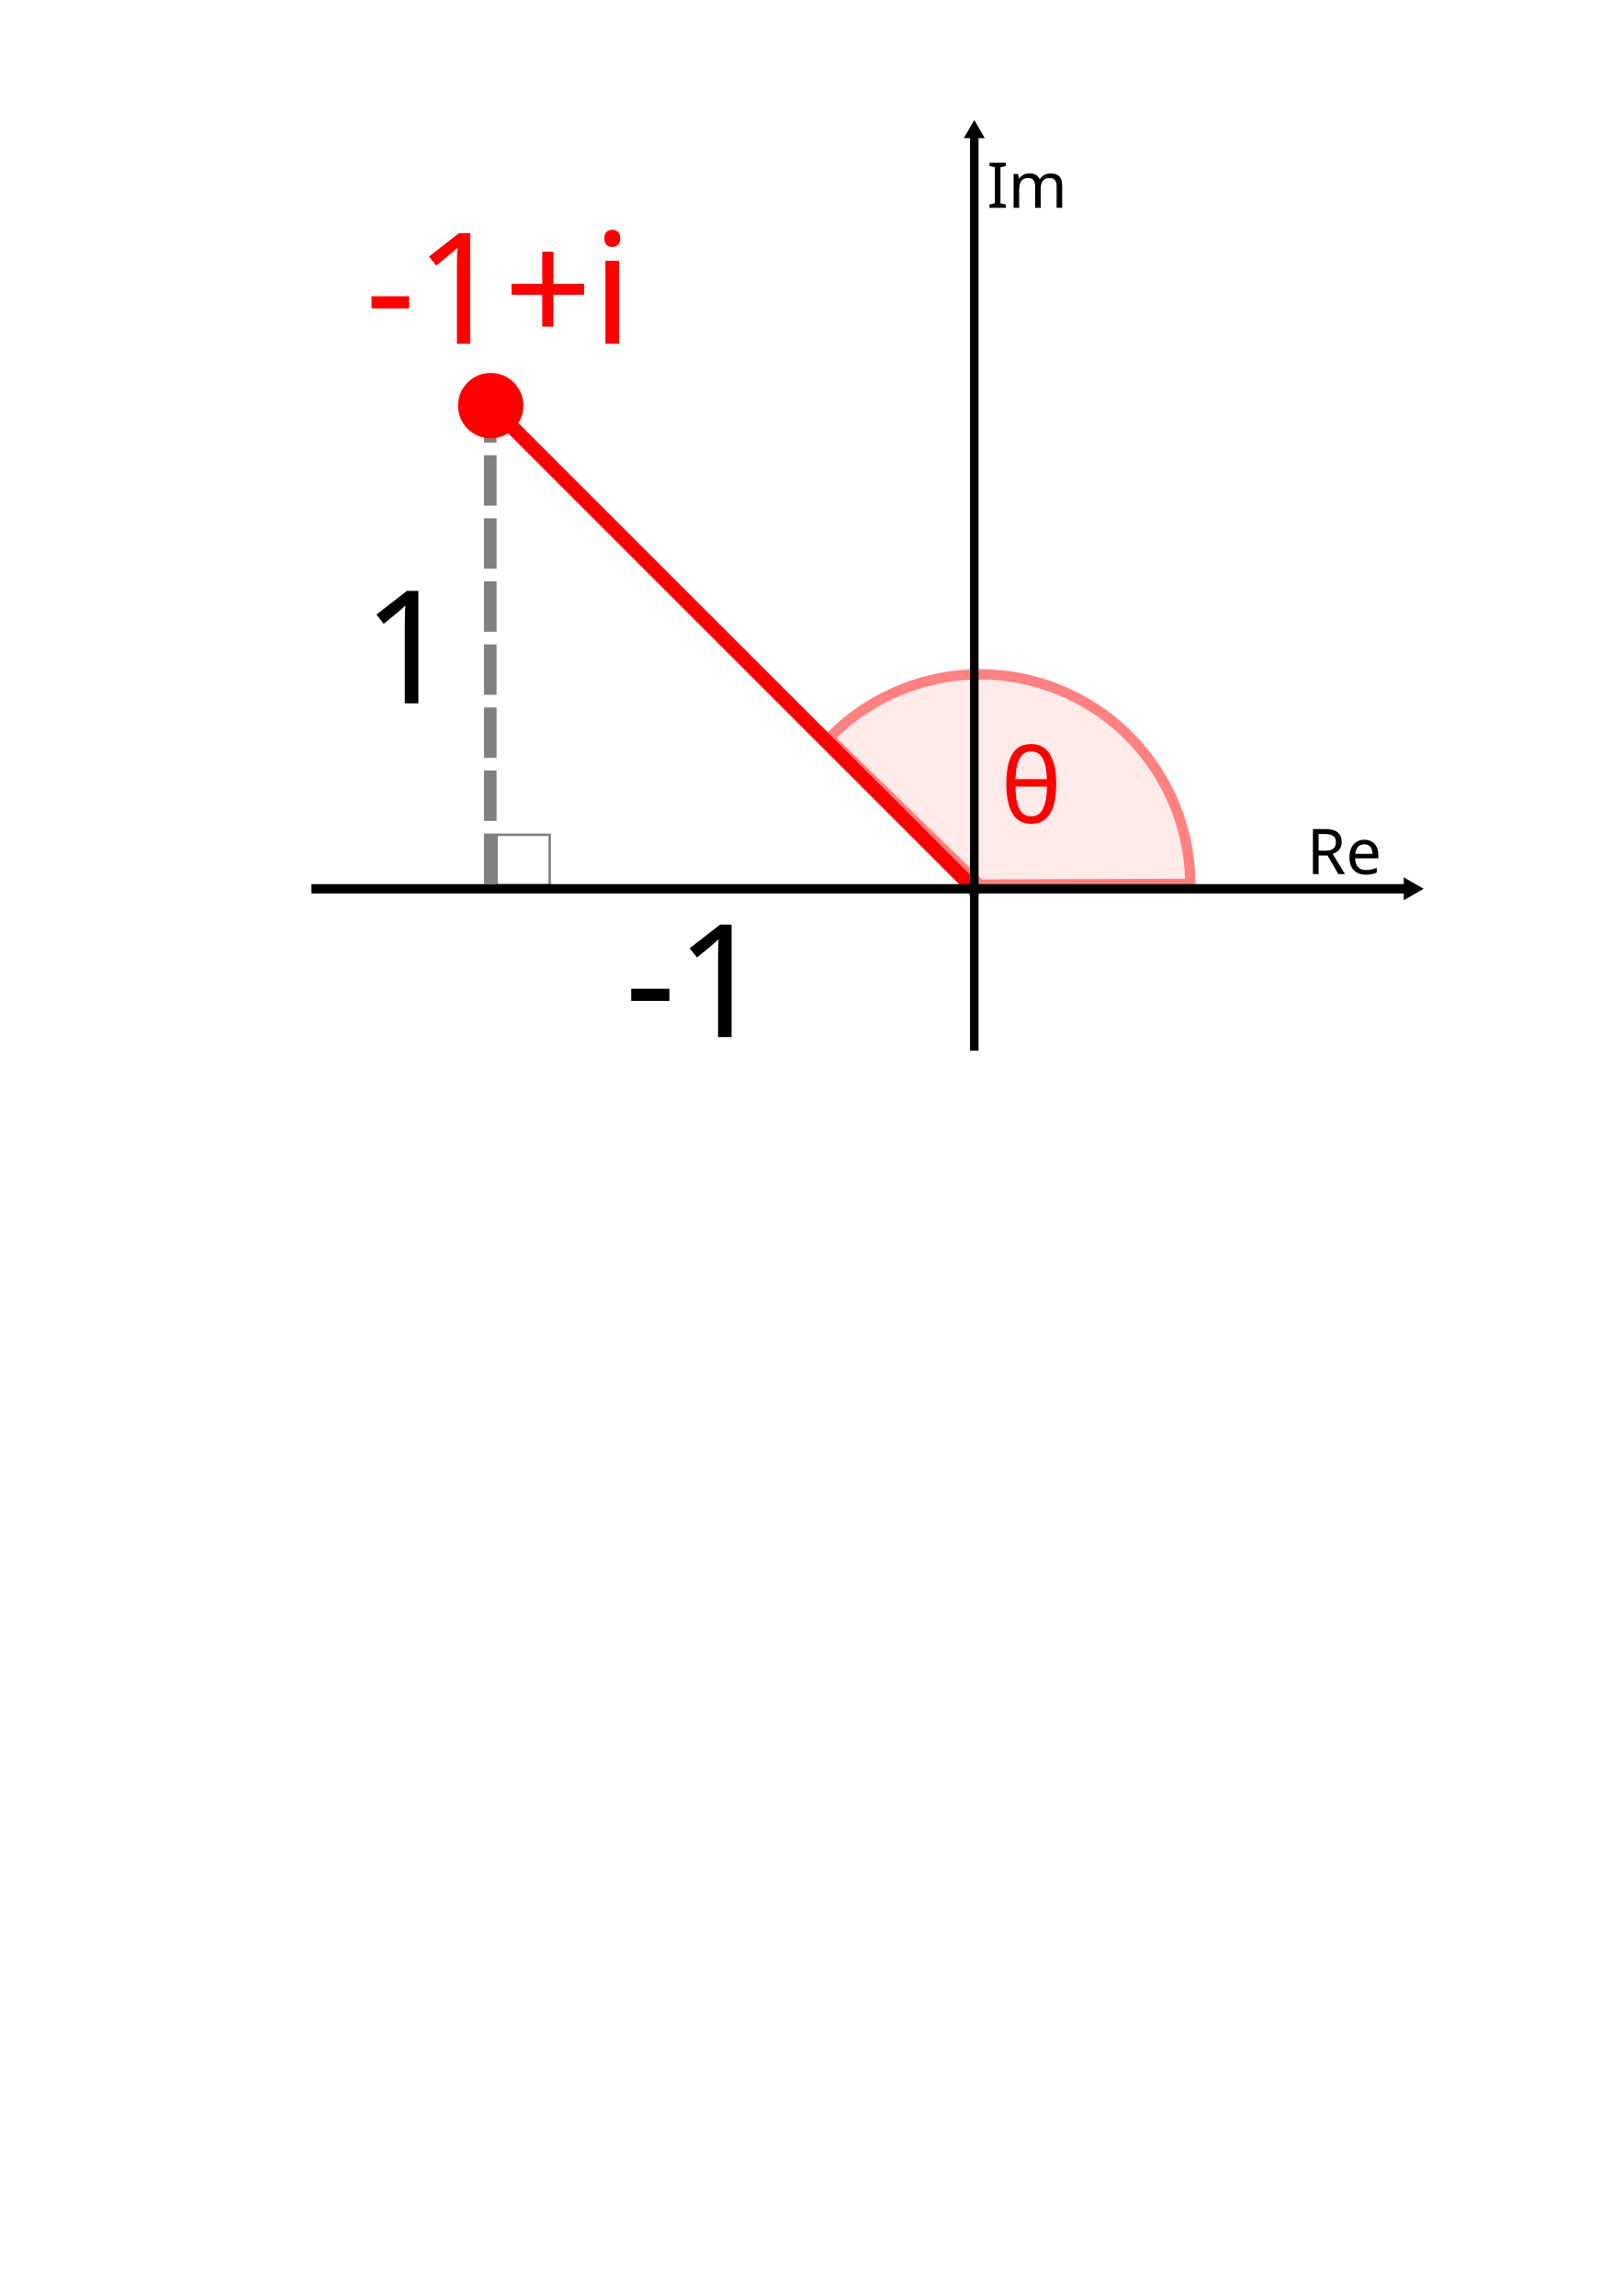
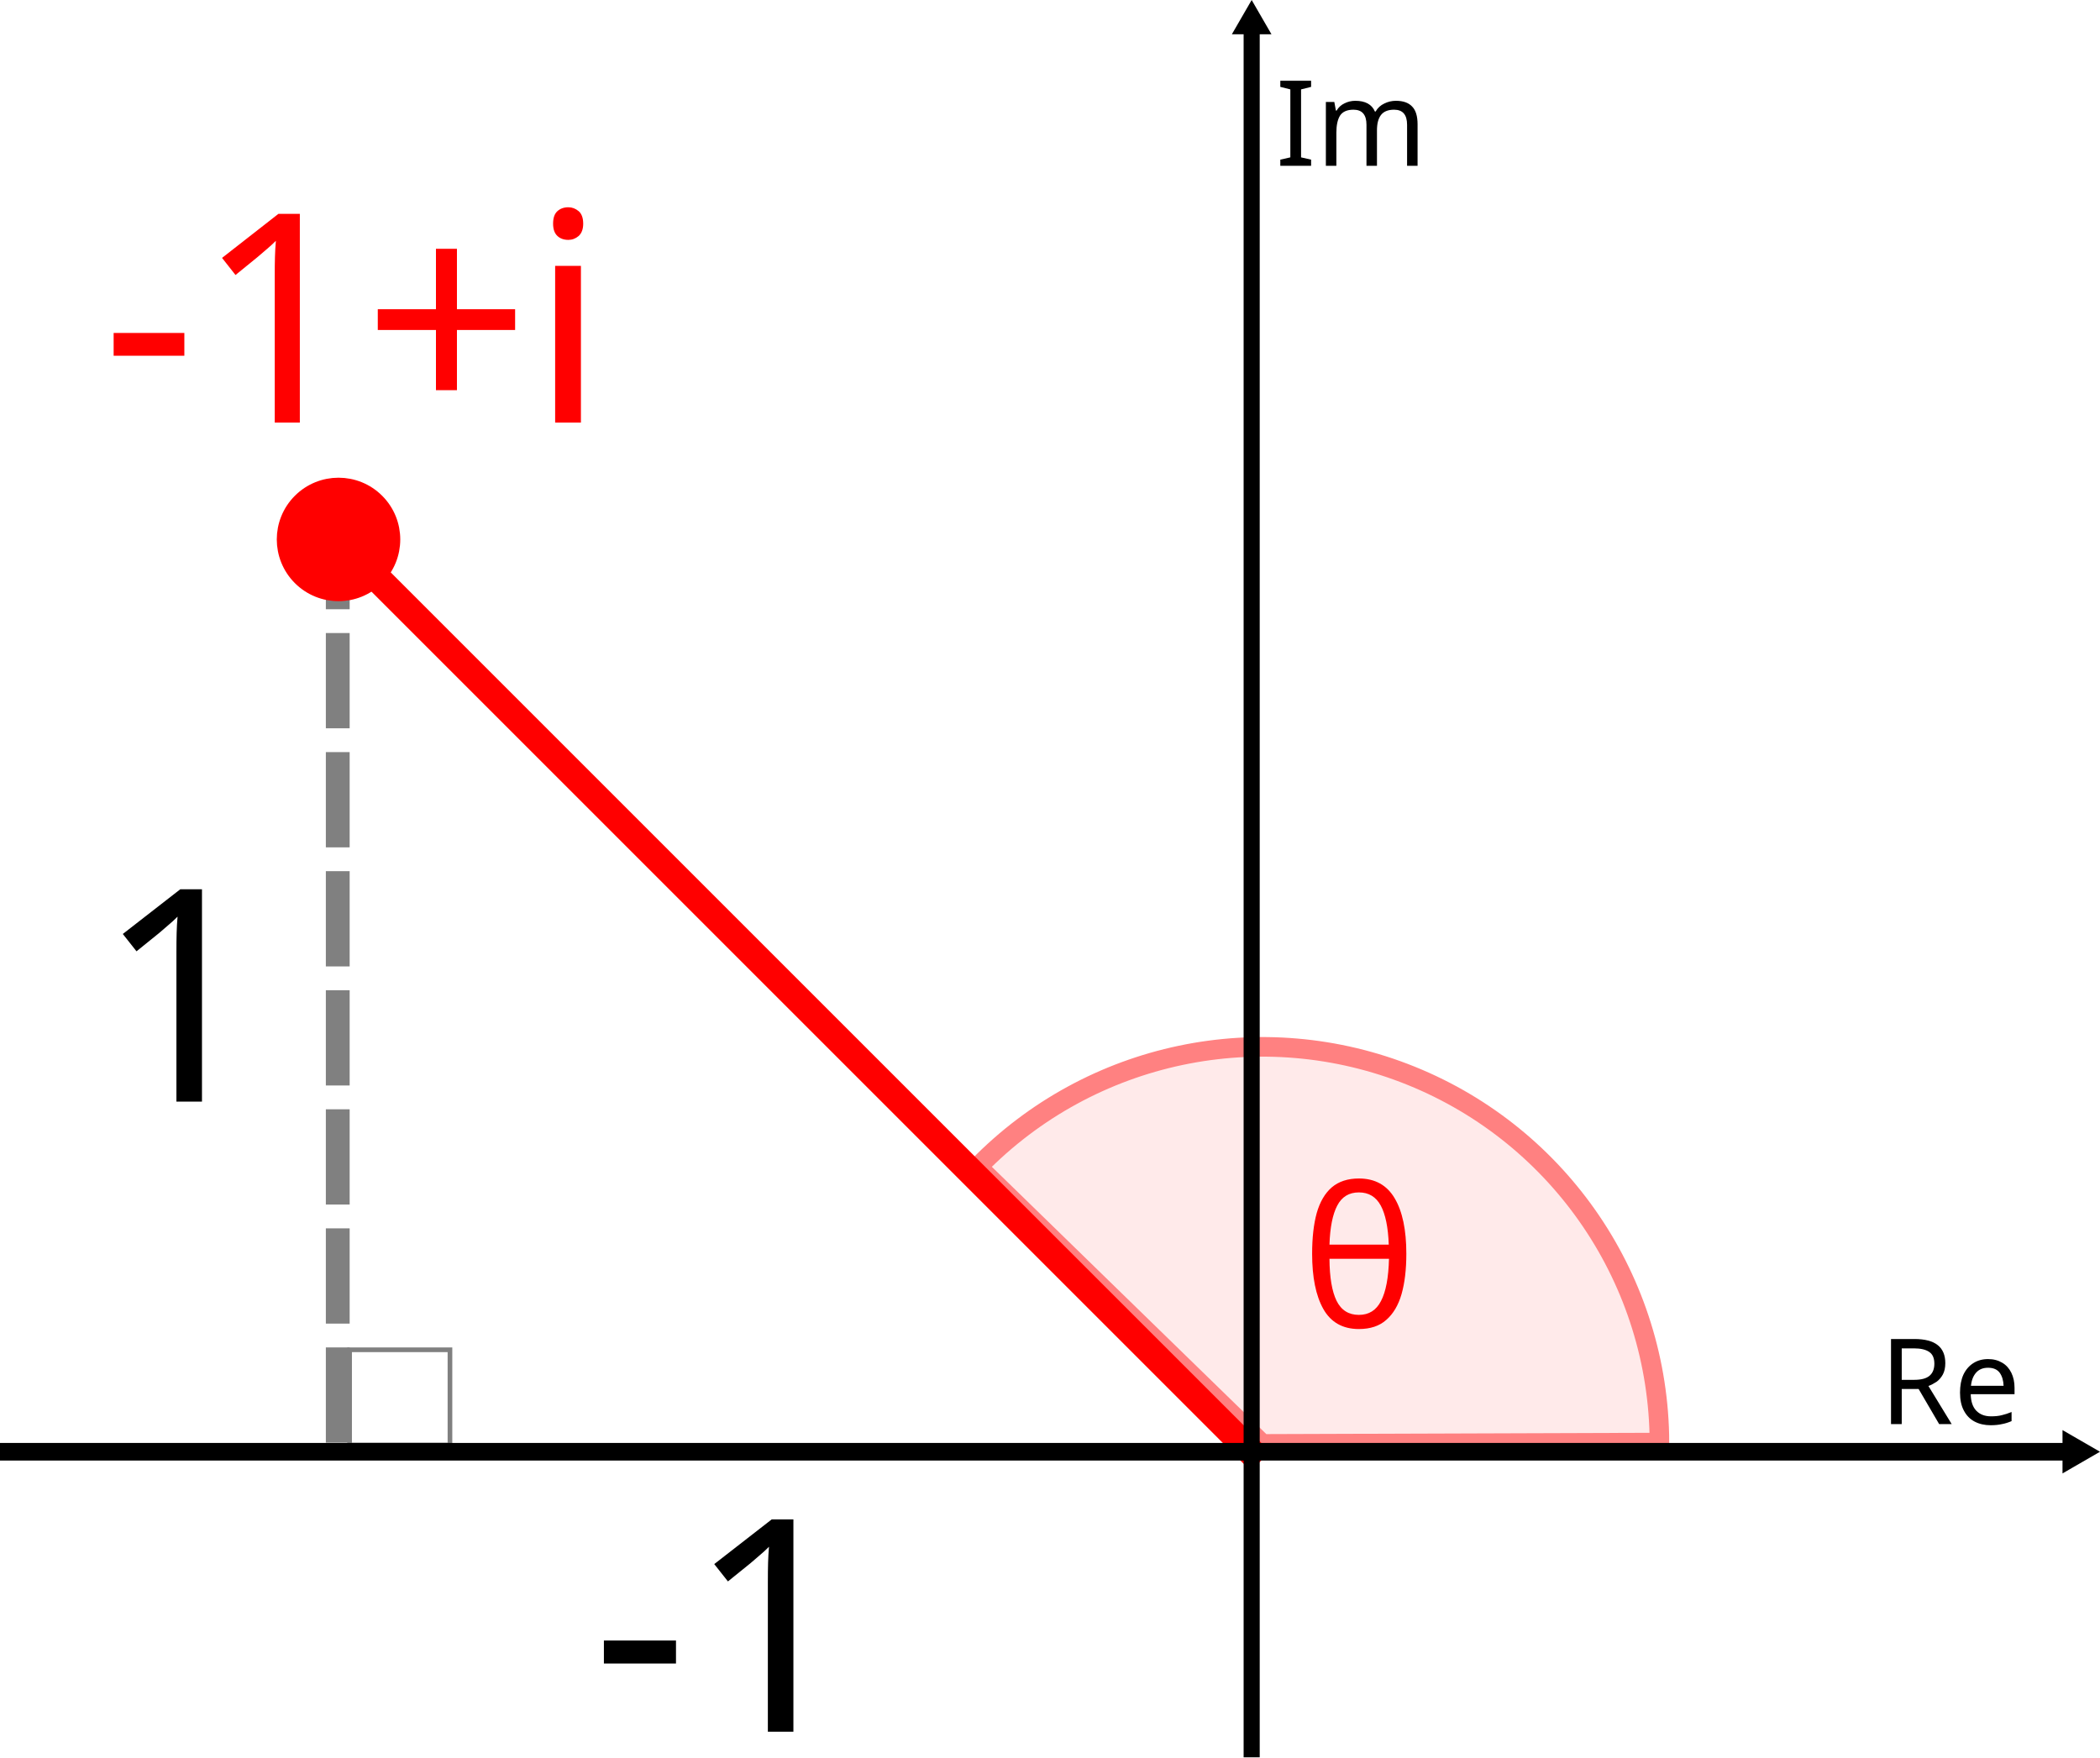
- <svg xmlns="http://www.w3.org/2000/svg" width="210mm" height="297mm" viewBox="0 0 210 297" version="1.1" id="svg17131">
+ <svg xmlns="http://www.w3.org/2000/svg" width="143.845mm" height="120.381mm" viewBox="0 0 143.845 120.381" version="1.1" id="svg17131">
  <defs id="defs17125">
-     <marker orient="auto" refY="0.0" refX="0.0" id="marker6776" style="overflow:visible">
-       <path id="path6774" d="M 5.77,0.0 L -2.88,5.0 L -2.88,-5.0 L 5.77,0.0 z " style="fill-rule:evenodd;stroke:#000000;stroke-width:1pt;stroke-opacity:1;fill:#000000;fill-opacity:1" transform="scale(0.2)" />
+     <marker orient="auto" refY="0" refX="0" id="marker6776" style="overflow:visible">
+       <path id="path6774" d="M 5.77,0 -2.88,5 V -5 Z" style="fill:#000000;fill-opacity:1;fill-rule:evenodd;stroke:#000000;stroke-width:1pt;stroke-opacity:1" transform="scale(0.2)" />
    </marker>
-     <marker style="overflow:visible" id="TriangleOutS" refX="0.0" refY="0.0" orient="auto">
-       <path transform="scale(0.2)" style="fill-rule:evenodd;stroke:#000000;stroke-width:1pt;stroke-opacity:1;fill:#000000;fill-opacity:1" d="M 5.77,0.0 L -2.88,5.0 L -2.88,-5.0 L 5.77,0.0 z " id="path4716" />
+     <marker style="overflow:visible" id="TriangleOutS" refX="0" refY="0" orient="auto">
+       <path transform="scale(0.2)" style="fill:#000000;fill-opacity:1;fill-rule:evenodd;stroke:#000000;stroke-width:1pt;stroke-opacity:1" d="M 5.77,0 -2.88,5 V -5 Z" id="path4716" />
    </marker>
-     <marker orient="auto" refY="0.0" refX="0.0" id="marker6356" style="overflow:visible">
-       <g style="stroke:#000000;stroke-opacity:1;fill:#000000;fill-opacity:1" id="g6354">
-         <path id="path6348" d="M 0,0 L -2,0" style="fill:#000000;stroke:#000000;stroke-width:1.15;stroke-linecap:square;stroke-opacity:1;fill-opacity:1" />
-         <path id="path6350" d="M 0,0 L -13,4 L -9,0 -13,-4 L 0,0 z " style="fill:#000000;fill-rule:evenodd;stroke:#000000;stroke-opacity:1;fill-opacity:1" />
-         <path id="path6352" d="M 0,-4 L 0,40" style="fill:#000000;stroke:#000000;stroke-width:1;stroke-linecap:square;stroke-opacity:1;fill-opacity:1" />
+     <marker orient="auto" refY="0" refX="0" id="marker6356" style="overflow:visible">
+       <g style="fill:#000000;fill-opacity:1;stroke:#000000;stroke-opacity:1" id="g6354">
+         <path id="path6348" d="M 0,0 H -2" style="fill:#000000;fill-opacity:1;stroke:#000000;stroke-width:1.15;stroke-linecap:square;stroke-opacity:1" />
+         <path id="path6350" d="m 0,0 -13,4 4,-4 -4,-4 z" style="fill:#000000;fill-opacity:1;fill-rule:evenodd;stroke:#000000;stroke-opacity:1" />
+         <path id="path6352" d="M 0,-4 V 40" style="fill:#000000;fill-opacity:1;stroke:#000000;stroke-width:1;stroke-linecap:square;stroke-opacity:1" />
      </g>
    </marker>
-     <marker orient="auto" refY="0.0" refX="0.0" id="DistanceEnd" style="overflow:visible">
-       <g style="stroke:#000000;stroke-opacity:1;fill:#000000;fill-opacity:1" id="g2301">
-         <path id="path2316" d="M 0,0 L -2,0" style="fill:#000000;stroke:#000000;stroke-width:1.15;stroke-linecap:square;stroke-opacity:1;fill-opacity:1" />
-         <path id="path2312" d="M 0,0 L -13,4 L -9,0 -13,-4 L 0,0 z " style="fill:#000000;fill-rule:evenodd;stroke:#000000;stroke-opacity:1;fill-opacity:1" />
-         <path id="path2314" d="M 0,-4 L 0,40" style="fill:#000000;stroke:#000000;stroke-width:1;stroke-linecap:square;stroke-opacity:1;fill-opacity:1" />
+     <marker orient="auto" refY="0" refX="0" id="DistanceEnd" style="overflow:visible">
+       <g style="fill:#000000;fill-opacity:1;stroke:#000000;stroke-opacity:1" id="g2301">
+         <path id="path2316" d="M 0,0 H -2" style="fill:#000000;fill-opacity:1;stroke:#000000;stroke-width:1.15;stroke-linecap:square;stroke-opacity:1" />
+         <path id="path2312" d="m 0,0 -13,4 4,-4 -4,-4 z" style="fill:#000000;fill-opacity:1;fill-rule:evenodd;stroke:#000000;stroke-opacity:1" />
+         <path id="path2314" d="M 0,-4 V 40" style="fill:#000000;fill-opacity:1;stroke:#000000;stroke-width:1;stroke-linecap:square;stroke-opacity:1" />
      </g>
    </marker>
-     <marker style="overflow:visible;" id="marker6176" refX="0.0" refY="0.0" orient="auto">
-       <path transform="scale(0.3) rotate(180) translate(-2.3,0)" d="M 8.719,4.034 L -2.207,0.016 L 8.719,-4.002 C 6.973,-1.63 6.983,1.616 8.719,4.034 z " style="fill-rule:evenodd;stroke-width:0.625;stroke-linejoin:round;stroke:#000000;stroke-opacity:1;fill:#000000;fill-opacity:1" id="path6174" />
+     <marker style="overflow:visible" id="marker6176" refX="0" refY="0" orient="auto">
+       <path transform="matrix(-0.3,0,0,-0.3,0.69,0)" d="M 8.719,4.034 -2.207,0.016 8.719,-4.002 c -1.745,2.372 -1.735,5.617 -6e-7,8.035 z" style="fill:#000000;fill-opacity:1;fill-rule:evenodd;stroke:#000000;stroke-width:0.625;stroke-linejoin:round;stroke-opacity:1" id="path6174" />
    </marker>
-     <marker style="overflow:visible;" id="Arrow1Mend" refX="0.0" refY="0.0" orient="auto">
-       <path transform="scale(0.4) rotate(180) translate(10,0)" style="fill-rule:evenodd;stroke:#000000;stroke-width:1pt;stroke-opacity:1;fill:#000000;fill-opacity:1" d="M 0.0,0.0 L 5.0,-5.0 L -12.5,0.0 L 5.0,5.0 L 0.0,0.0 z " id="path4577" />
+     <marker style="overflow:visible" id="Arrow1Mend" refX="0" refY="0" orient="auto">
+       <path transform="matrix(-0.4,0,0,-0.4,-4,0)" style="fill:#000000;fill-opacity:1;fill-rule:evenodd;stroke:#000000;stroke-width:1pt;stroke-opacity:1" d="M 0,0 5,-5 -12.5,0 5,5 Z" id="path4577" />
    </marker>
-     <marker style="overflow:visible;" id="Arrow2Send" refX="0.0" refY="0.0" orient="auto">
-       <path transform="scale(0.3) rotate(180) translate(-2.3,0)" d="M 8.719,4.034 L -2.207,0.016 L 8.719,-4.002 C 6.973,-1.63 6.983,1.616 8.719,4.034 z " style="fill-rule:evenodd;stroke-width:0.625;stroke-linejoin:round;stroke:#000000;stroke-opacity:1;fill:#000000;fill-opacity:1" id="path4601" />
+     <marker style="overflow:visible" id="Arrow2Send" refX="0" refY="0" orient="auto">
+       <path transform="matrix(-0.3,0,0,-0.3,0.69,0)" d="M 8.719,4.034 -2.207,0.016 8.719,-4.002 c -1.745,2.372 -1.735,5.617 -6e-7,8.035 z" style="fill:#000000;fill-opacity:1;fill-rule:evenodd;stroke:#000000;stroke-width:0.625;stroke-linejoin:round;stroke-opacity:1" id="path4601" />
    </marker>
-     <marker style="overflow:visible;" id="marker6006" refX="0.0" refY="0.0" orient="auto">
-       <path transform="scale(0.8) rotate(180) translate(12.5,0)" style="fill-rule:evenodd;stroke:#000000;stroke-width:1pt;stroke-opacity:1;fill:#000000;fill-opacity:1" d="M 0.0,0.0 L 5.0,-5.0 L -12.5,0.0 L 5.0,5.0 L 0.0,0.0 z " id="path6004" />
+     <marker style="overflow:visible" id="marker6006" refX="0" refY="0" orient="auto">
+       <path transform="matrix(-0.8,0,0,-0.8,-10,0)" style="fill:#000000;fill-opacity:1;fill-rule:evenodd;stroke:#000000;stroke-width:1pt;stroke-opacity:1" d="M 0,0 5,-5 -12.5,0 5,5 Z" id="path6004" />
    </marker>
-     <marker style="overflow:visible" id="DotM" refX="0.0" refY="0.0" orient="auto">
-       <path transform="scale(0.4) translate(7.4, 1)" style="fill-rule:evenodd;stroke:#ff0000;stroke-width:1pt;stroke-opacity:1;fill:#ff0000;fill-opacity:1" d="M -2.5,-1.0 C -2.5,1.76 -4.74,4.0 -7.5,4.0 C -10.26,4.0 -12.5,1.76 -12.5,-1.0 C -12.5,-3.76 -10.26,-6.0 -7.5,-6.0 C -4.74,-6.0 -2.5,-3.76 -2.5,-1.0 z " id="path4632" />
+     <marker style="overflow:visible" id="DotM" refX="0" refY="0" orient="auto">
+       <path transform="matrix(0.4,0,0,0.4,2.96,0.4)" style="fill:#ff0000;fill-opacity:1;fill-rule:evenodd;stroke:#ff0000;stroke-width:1pt;stroke-opacity:1" d="m -2.5,-1 c 0,2.76 -2.24,5 -5,5 -2.76,0 -5,-2.24 -5,-5 0,-2.76 2.24,-5 5,-5 2.76,0 5,2.24 5,5 z" id="path4632" />
    </marker>
-     <marker style="overflow:visible" id="DotL" refX="0.0" refY="0.0" orient="auto">
-       <path transform="scale(0.8) translate(7.4, 1)" style="fill-rule:evenodd;stroke:#ff0000;stroke-width:1pt;stroke-opacity:1;fill:#ff0000;fill-opacity:1" d="M -2.5,-1.0 C -2.5,1.76 -4.74,4.0 -7.5,4.0 C -10.26,4.0 -12.5,1.76 -12.5,-1.0 C -12.5,-3.76 -10.26,-6.0 -7.5,-6.0 C -4.74,-6.0 -2.5,-3.76 -2.5,-1.0 z " id="path4629" />
+     <marker style="overflow:visible" id="DotL" refX="0" refY="0" orient="auto">
+       <path transform="matrix(0.8,0,0,0.8,5.92,0.8)" style="fill:#ff0000;fill-opacity:1;fill-rule:evenodd;stroke:#ff0000;stroke-width:1pt;stroke-opacity:1" d="m -2.5,-1 c 0,2.76 -2.24,5 -5,5 -2.76,0 -5,-2.24 -5,-5 0,-2.76 2.24,-5 5,-5 2.76,0 5,2.24 5,5 z" id="path4629" />
    </marker>
-     <marker style="overflow:visible;" id="Arrow2Mend" refX="0.0" refY="0.0" orient="auto">
-       <path transform="scale(0.6) rotate(180) translate(0,0)" d="M 8.719,4.034 L -2.207,0.016 L 8.719,-4.002 C 6.973,-1.63 6.983,1.616 8.719,4.034 z " style="fill-rule:evenodd;stroke-width:0.625;stroke-linejoin:round;stroke:#ff0000;stroke-opacity:1;fill:#ff0000;fill-opacity:1" id="path4595" />
+     <marker style="overflow:visible" id="Arrow2Mend" refX="0" refY="0" orient="auto">
+       <path transform="scale(-0.6)" d="M 8.719,4.034 -2.207,0.016 8.719,-4.002 c -1.745,2.372 -1.735,5.617 -6e-7,8.035 z" style="fill:#ff0000;fill-opacity:1;fill-rule:evenodd;stroke:#ff0000;stroke-width:0.625;stroke-linejoin:round;stroke-opacity:1" id="path4595" />
    </marker>
-     <marker style="overflow:visible;" id="Arrow1Lend" refX="0.0" refY="0.0" orient="auto">
-       <path transform="scale(0.8) rotate(180) translate(12.5,0)" style="fill-rule:evenodd;stroke:#ff0000;stroke-width:1pt;stroke-opacity:1;fill:#ff0000;fill-opacity:1" d="M 0.0,0.0 L 5.0,-5.0 L -12.5,0.0 L 5.0,5.0 L 0.0,0.0 z " id="path4571" />
+     <marker style="overflow:visible" id="Arrow1Lend" refX="0" refY="0" orient="auto">
+       <path transform="matrix(-0.8,0,0,-0.8,-10,0)" style="fill:#ff0000;fill-opacity:1;fill-rule:evenodd;stroke:#ff0000;stroke-width:1pt;stroke-opacity:1" d="M 0,0 5,-5 -12.5,0 5,5 Z" id="path4571" />
    </marker>
-     <marker style="overflow:visible" id="Arrow1Lstart" refX="0.0" refY="0.0" orient="auto">
-       <path transform="scale(0.8) translate(12.5,0)" style="fill-rule:evenodd;stroke:#000000;stroke-width:1pt;stroke-opacity:1;fill:#000000;fill-opacity:1" d="M 0.0,0.0 L 5.0,-5.0 L -12.5,0.0 L 5.0,5.0 L 0.0,0.0 z " id="path4568" />
+     <marker style="overflow:visible" id="Arrow1Lstart" refX="0" refY="0" orient="auto">
+       <path transform="matrix(0.8,0,0,0.8,10,0)" style="fill:#000000;fill-opacity:1;fill-rule:evenodd;stroke:#000000;stroke-width:1pt;stroke-opacity:1" d="M 0,0 5,-5 -12.5,0 5,5 Z" id="path4568" />
    </marker>
  </defs>
-   <g id="layer1">
+   <g id="layer1" transform="translate(-40.27473,-15.52079)">
    <rect style="opacity:1;fill:none;fill-opacity:1;fill-rule:nonzero;stroke:#808080;stroke-width:0.32;stroke-miterlimit:4;stroke-dasharray:none;stroke-dashoffset:0;stroke-opacity:1" id="rect19383" width="6.875" height="6.524" x="64.221" y="107.984" />
    <path id="path5759" d="M 63.41,114.347 V 52.421" style="opacity:1;fill:#808080;stroke:#808080;stroke-width:1.631;stroke-linecap:butt;stroke-linejoin:miter;stroke-miterlimit:4;stroke-dasharray:6.525, 1.631;stroke-dashoffset:0;stroke-opacity:1" />
    <path transform="scale(1,-1)" d="m 153.943,-114.34 a 27.199,27.199 0 0 1 -17,25.122 27.199,27.199 0 0 1 -29.684,-6.238 l 19.485,-18.976 z" id="path5631" style="opacity:0.493;fill:#ffd5d5;fill-opacity:1;fill-rule:nonzero;stroke:#ff0000;stroke-width:1.342;stroke-linecap:butt;stroke-miterlimit:3.9;stroke-dasharray:none;stroke-dashoffset:0;stroke-opacity:1" />
    <path id="path4566" d="M 126.612,115.623 63.41,52.421" style="fill:#ff0000;stroke:#ff0000;stroke-width:1.866;stroke-linecap:butt;stroke-linejoin:miter;stroke-miterlimit:3.9;stroke-dasharray:none;stroke-opacity:1;marker-end:url(#DotM)" />
    <text id="text5824" y="44.47" x="47.262" style="font-style:normal;font-weight:normal;font-size:20.012px;line-height:1.25;font-family:sans-serif;letter-spacing:0px;word-spacing:0px;fill:#ff0000;fill-opacity:1;stroke:none;stroke-width:0.5" xml:space="preserve">
      <tspan style="fill:#ff0000;stroke-width:0.5" y="44.47" x="47.262" id="tspan5822">-1+i</tspan>
    </text>
    <path id="path3713" d="M 126.011,135.901 V 17.087" style="fill:none;stroke:#000000;stroke-width:1.102;stroke-linecap:butt;stroke-linejoin:miter;stroke-miterlimit:4;stroke-dasharray:none;stroke-opacity:1;marker-end:url(#marker6776)" />
    <path id="path3713-0" d="M 40.275,114.969 H 182.407" style="fill:none;stroke:#000000;stroke-width:1.206;stroke-linecap:butt;stroke-linejoin:miter;stroke-miterlimit:4;stroke-dasharray:none;stroke-opacity:1;marker-end:url(#TriangleOutS)" />
    <text id="text5781" y="134.148" x="80.83" style="font-style:normal;font-weight:normal;font-size:20.369px;line-height:1.25;font-family:sans-serif;letter-spacing:0px;word-spacing:0px;fill:#000000;fill-opacity:1;stroke:none;stroke-width:0.764" xml:space="preserve">
      <tspan style="font-size:20.369px;stroke-width:0.764" y="134.148" x="80.83" id="tspan5779">-1</tspan>
    </text>
    <text id="text5785" y="90.987" x="46.876" style="font-style:normal;font-weight:normal;font-size:20.369px;line-height:1.25;font-family:sans-serif;letter-spacing:0px;word-spacing:0px;fill:#000000;fill-opacity:1;stroke:none;stroke-width:0.764" xml:space="preserve">
      <tspan style="font-size:20.369px;stroke-width:0.764" y="90.987" x="46.876" id="tspan5783">1</tspan>
    </text>
    <text id="text5789" y="17.302" x="82.352" style="font-style:normal;font-weight:normal;font-size:30.554px;line-height:1.25;font-family:sans-serif;letter-spacing:0px;word-spacing:0px;fill:#000000;fill-opacity:1;stroke:none;stroke-width:0.764" xml:space="preserve">
      <tspan style="stroke-width:0.764" y="45.177" x="82.352" id="tspan5787" />
    </text>
    <text id="text5793" y="106.418" x="129.418" style="font-style:normal;font-weight:normal;font-size:13.303px;line-height:1.25;font-family:sans-serif;letter-spacing:0px;word-spacing:0px;fill:#ff0000;fill-opacity:1;stroke:none;stroke-width:0.333" xml:space="preserve">
      <tspan style="fill:#ff0000;stroke-width:0.333" y="106.418" x="129.418" id="tspan5791">θ</tspan>
    </text>
    <text id="text7416" y="113.073" x="169.007" style="font-style:normal;font-weight:normal;font-size:8.148px;line-height:1.25;font-family:sans-serif;letter-spacing:0px;word-spacing:0px;fill:#000000;fill-opacity:1;stroke:none;stroke-width:0.764" xml:space="preserve">
      <tspan style="font-size:8.148px;stroke-width:0.764" y="113.073" x="169.007" id="tspan7414">Re</tspan>
    </text>
    <text id="text7420" y="26.879" x="127.645" style="font-style:normal;font-weight:normal;font-size:8.148px;line-height:1.25;font-family:sans-serif;letter-spacing:0px;word-spacing:0px;fill:#000000;fill-opacity:1;stroke:none;stroke-width:0.764" xml:space="preserve">
      <tspan style="font-size:8.148px;stroke-width:0.764" y="26.879" x="127.645" id="tspan7418">Im</tspan>
    </text>
  </g>
</svg>
